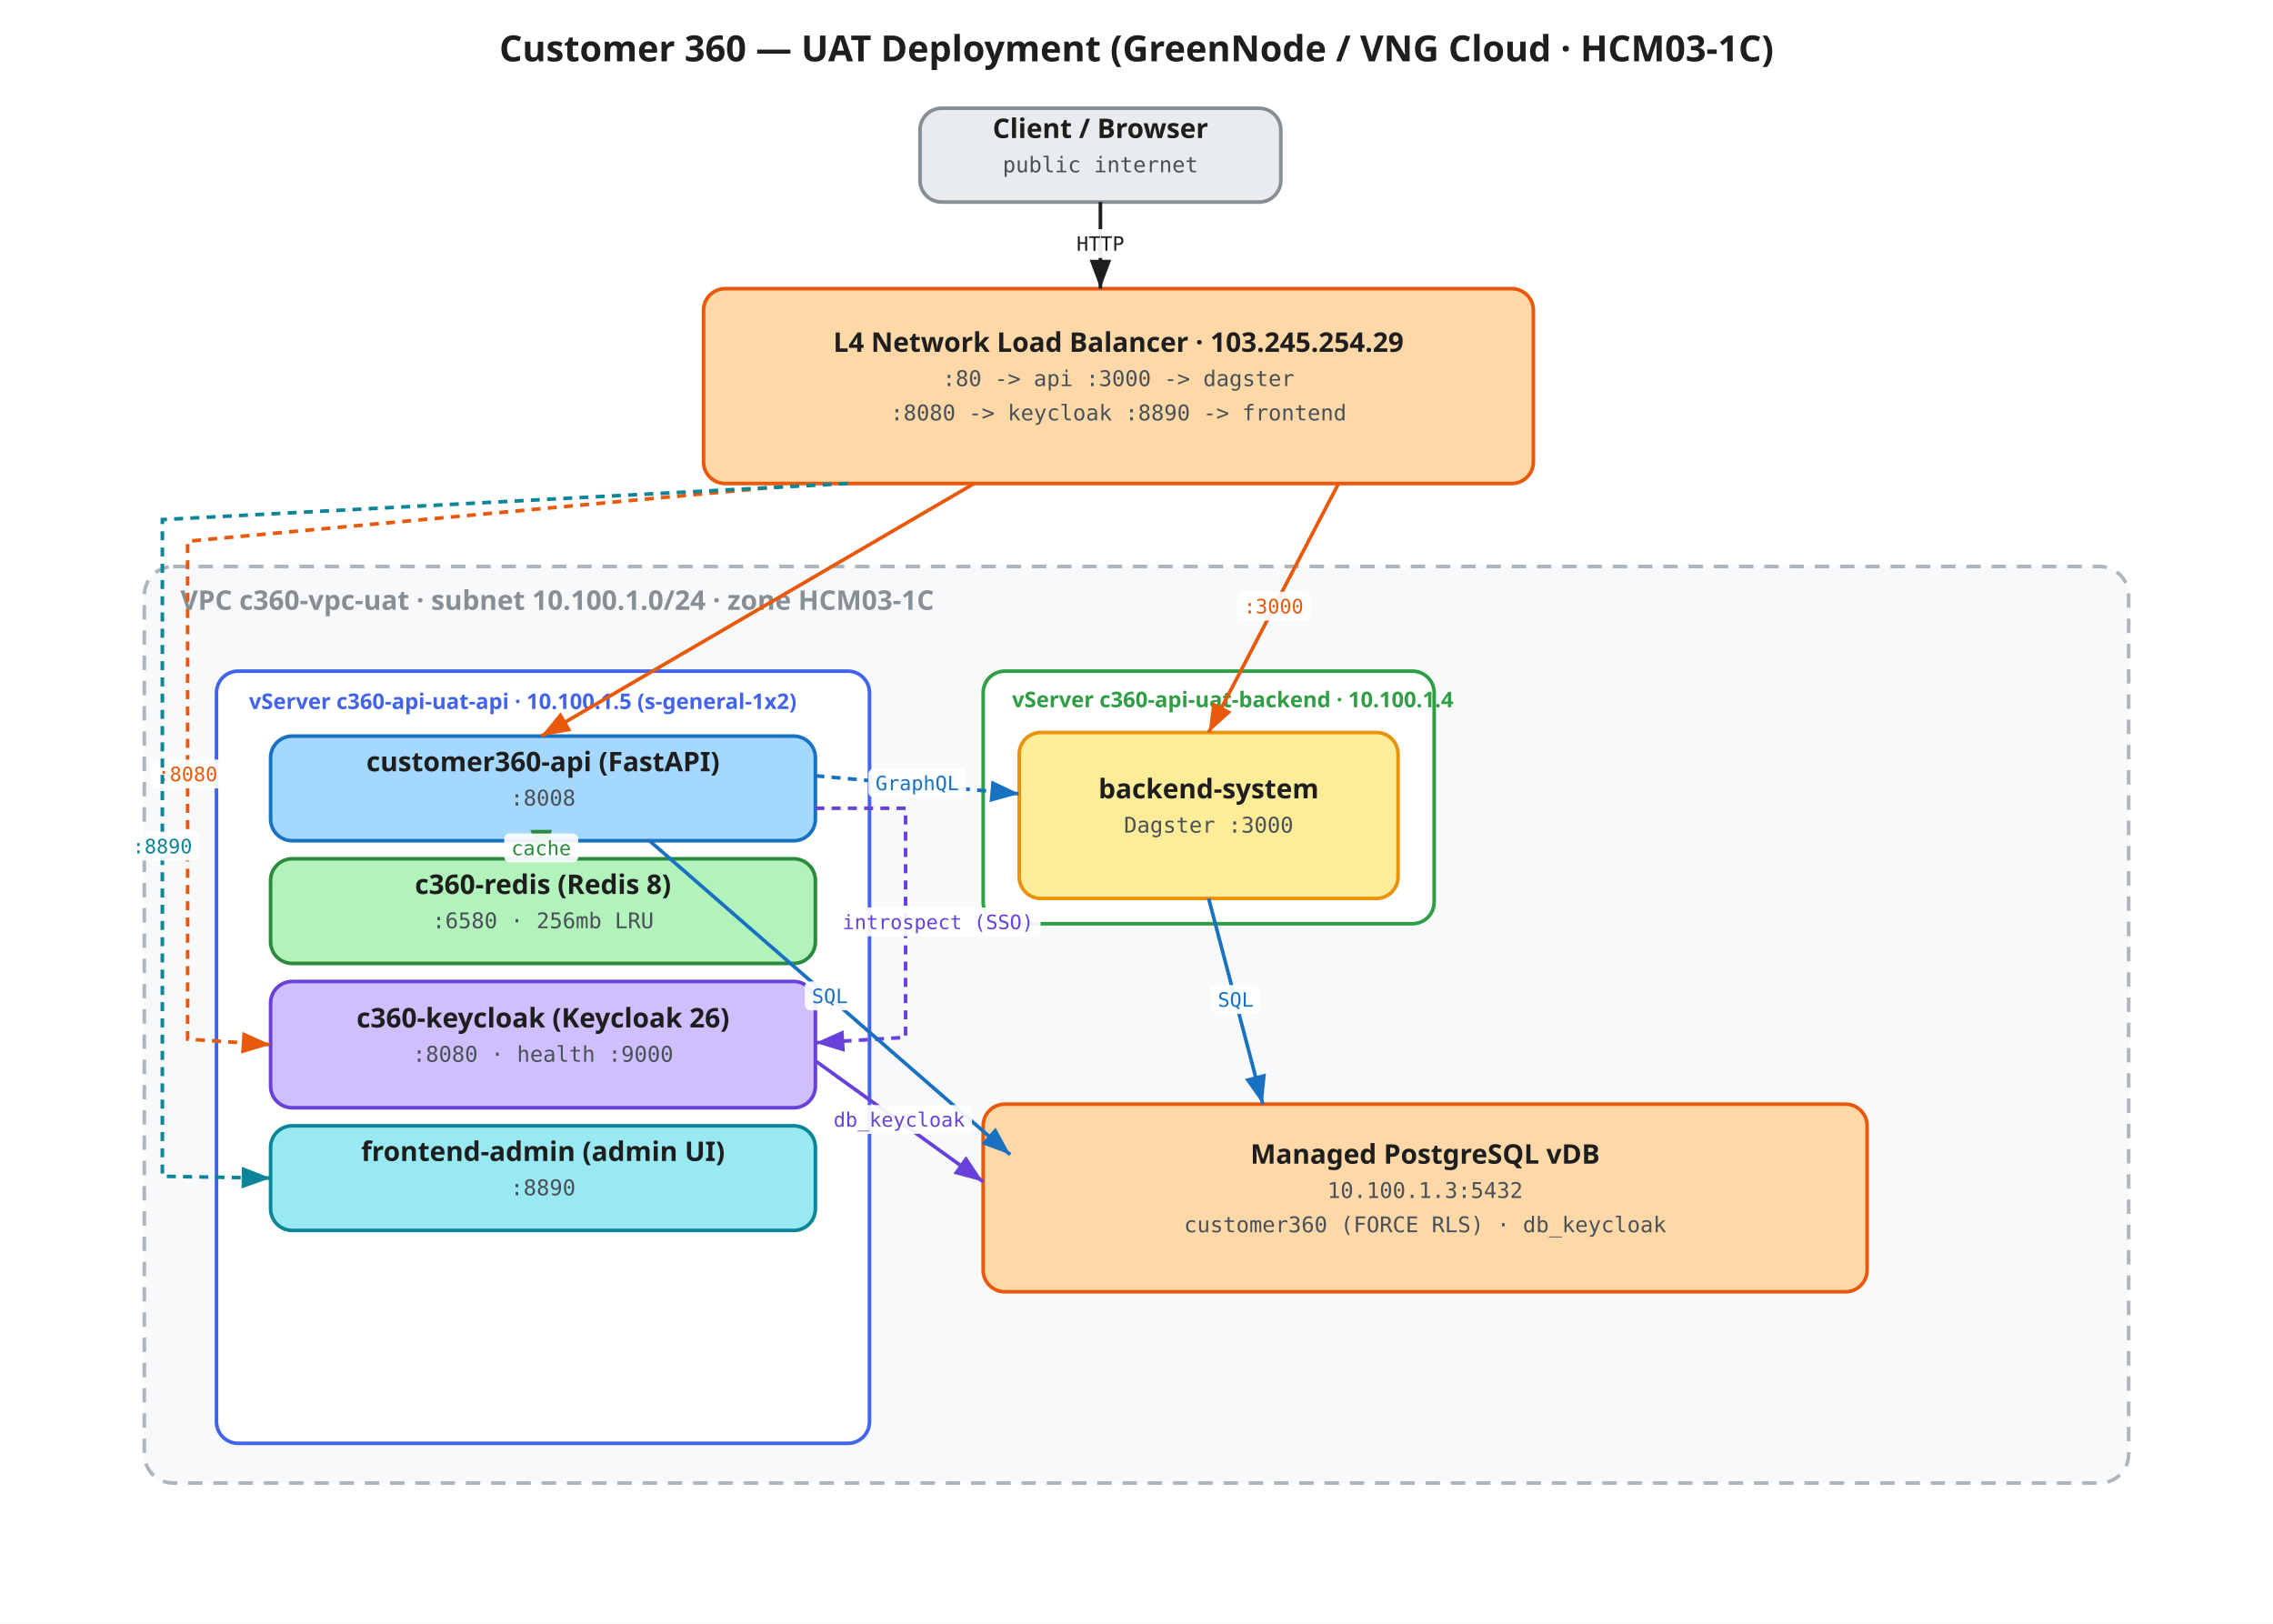
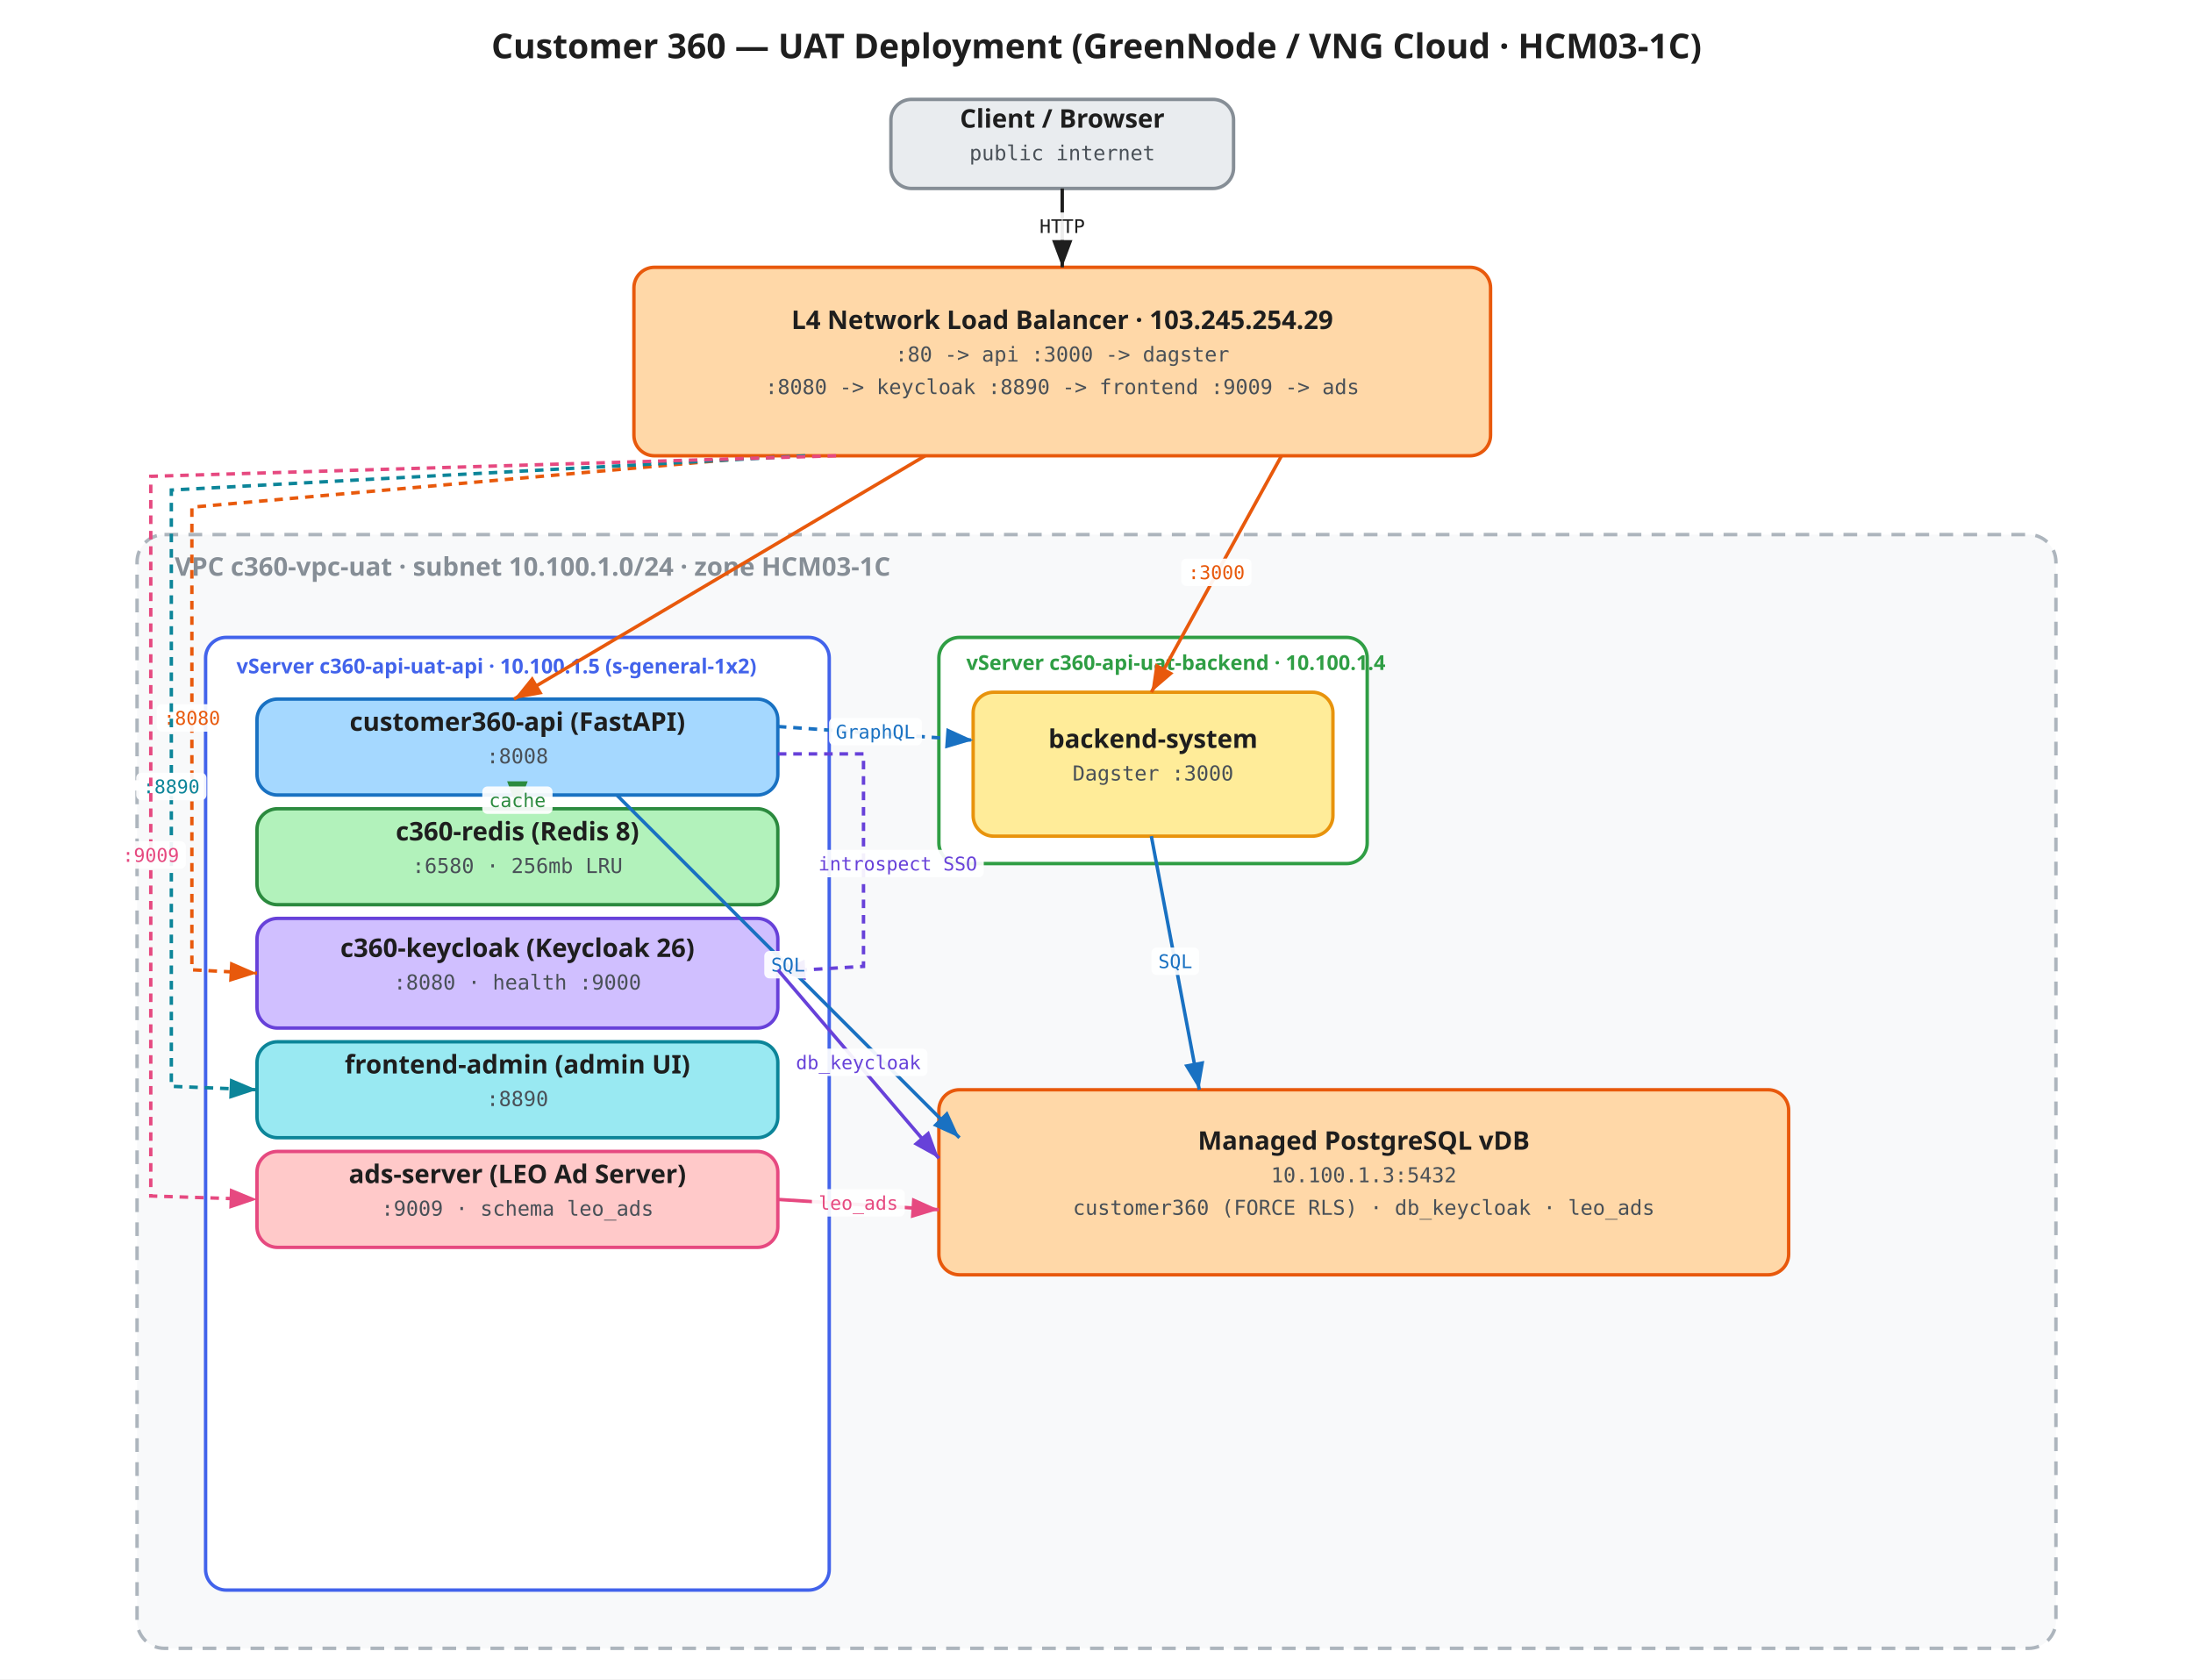
- <svg xmlns="http://www.w3.org/2000/svg" width="1260" height="900" viewBox="0 0 1260 900">
+ <svg xmlns="http://www.w3.org/2000/svg" width="1280" height="980" viewBox="0 0 1280 980">
  <rect width="100%" height="100%" fill="#ffffff" />
  <defs>
    <marker id="ah-1e1e1e" markerWidth="10" markerHeight="10" refX="8" refY="3" orient="auto" markerUnits="strokeWidth">
      <path d="M0,0 L8,3 L0,6 z" fill="#1e1e1e" />
    </marker>
    <marker id="ah-e8590c" markerWidth="10" markerHeight="10" refX="8" refY="3" orient="auto" markerUnits="strokeWidth">
      <path d="M0,0 L8,3 L0,6 z" fill="#e8590c" />
    </marker>
    <marker id="ah-2b8a3e" markerWidth="10" markerHeight="10" refX="8" refY="3" orient="auto" markerUnits="strokeWidth">
      <path d="M0,0 L8,3 L0,6 z" fill="#2b8a3e" />
    </marker>
    <marker id="ah-1971c2" markerWidth="10" markerHeight="10" refX="8" refY="3" orient="auto" markerUnits="strokeWidth">
      <path d="M0,0 L8,3 L0,6 z" fill="#1971c2" />
    </marker>
    <marker id="ah-6741d9" markerWidth="10" markerHeight="10" refX="8" refY="3" orient="auto" markerUnits="strokeWidth">
      <path d="M0,0 L8,3 L0,6 z" fill="#6741d9" />
    </marker>
    <marker id="ah-0c8599" markerWidth="10" markerHeight="10" refX="8" refY="3" orient="auto" markerUnits="strokeWidth">
      <path d="M0,0 L8,3 L0,6 z" fill="#0c8599" />
    </marker>
+     <marker id="ah-e64980" markerWidth="10" markerHeight="10" refX="8" refY="3" orient="auto" markerUnits="strokeWidth">
+       <path d="M0,0 L8,3 L0,6 z" fill="#e64980" />
+     </marker>
  </defs>
-   <text x="630.0" y="34" text-anchor="middle" font-family="Segoe UI, system-ui, sans-serif" font-size="20" font-weight="700" fill="#1e1e1e">Customer 360 — UAT Deployment (GreenNode / VNG Cloud · HCM03-1C)</text>
-   <rect x="510" y="60" width="200" height="52" rx="12" ry="12" fill="#e9ecef" stroke="#868e96" stroke-width="2" />
-   <text x="610.0" y="76.5" text-anchor="middle" font-family="Segoe UI, system-ui, sans-serif" font-size="15" font-weight="600" fill="#1e1e1e">Client / Browser</text>
-   <text x="610.0" y="95.5" text-anchor="middle" font-family="Consolas, monospace" font-size="12" fill="#495057">public internet</text>
-   <rect x="390" y="160" width="460" height="108" rx="12" ry="12" fill="#ffd8a8" stroke="#e8590c" stroke-width="2" />
-   <text x="620.0" y="195.0" text-anchor="middle" font-family="Segoe UI, system-ui, sans-serif" font-size="15" font-weight="600" fill="#1e1e1e">L4 Network Load Balancer  ·  103.245.254.29</text>
-   <text x="620.0" y="214.0" text-anchor="middle" font-family="Consolas, monospace" font-size="12" fill="#495057">:80 -&gt; api      :3000 -&gt; dagster</text>
-   <text x="620.0" y="233.0" text-anchor="middle" font-family="Consolas, monospace" font-size="12" fill="#495057">:8080 -&gt; keycloak      :8890 -&gt; frontend</text>
-   <rect x="80" y="314" width="1100" height="508" rx="16" ry="16" fill="#f8f9fa" stroke="#adb5bd" stroke-width="2" stroke-dasharray="8 6" />
-   <text x="630.0" y="568.0" text-anchor="middle" font-family="Segoe UI, system-ui, sans-serif" font-size="15" font-weight="600" fill="#1e1e1e" />
-   <text x="100" y="338" font-family="Segoe UI, system-ui, sans-serif" font-size="15" font-weight="600" fill="#868e96">VPC  c360-vpc-uat   ·   subnet 10.100.1.0/24   ·   zone HCM03-1C</text>
-   <rect x="120" y="372" width="362" height="428" rx="12" ry="12" fill="#ffffff" stroke="#4263eb" stroke-width="2" />
-   <text x="301.0" y="586.0" text-anchor="middle" font-family="Segoe UI, system-ui, sans-serif" font-size="15" font-weight="600" fill="#1e1e1e" />
+   <text x="640.0" y="34" text-anchor="middle" font-family="Segoe UI, system-ui, sans-serif" font-size="20" font-weight="700" fill="#1e1e1e">Customer 360 — UAT Deployment (GreenNode / VNG Cloud · HCM03-1C)</text>
+   <rect x="520" y="58" width="200" height="52" rx="12" ry="12" fill="#e9ecef" stroke="#868e96" stroke-width="2" />
+   <text x="620.0" y="74.5" text-anchor="middle" font-family="Segoe UI, system-ui, sans-serif" font-size="15" font-weight="600" fill="#1e1e1e">Client / Browser</text>
+   <text x="620.0" y="93.5" text-anchor="middle" font-family="Consolas, monospace" font-size="12" fill="#495057">public internet</text>
+   <rect x="370" y="156" width="500" height="110" rx="12" ry="12" fill="#ffd8a8" stroke="#e8590c" stroke-width="2" />
+   <text x="620.0" y="192.0" text-anchor="middle" font-family="Segoe UI, system-ui, sans-serif" font-size="15" font-weight="600" fill="#1e1e1e">L4 Network Load Balancer  ·  103.245.254.29</text>
+   <text x="620.0" y="211.0" text-anchor="middle" font-family="Consolas, monospace" font-size="12" fill="#495057">:80 -&gt; api      :3000 -&gt; dagster</text>
+   <text x="620.0" y="230.0" text-anchor="middle" font-family="Consolas, monospace" font-size="12" fill="#495057">:8080 -&gt; keycloak    :8890 -&gt; frontend    :9009 -&gt; ads</text>
+   <rect x="80" y="312" width="1120" height="650" rx="16" ry="16" fill="#f8f9fa" stroke="#adb5bd" stroke-width="2" stroke-dasharray="8 6" />
+   <text x="640.0" y="637.0" text-anchor="middle" font-family="Segoe UI, system-ui, sans-serif" font-size="15" font-weight="600" fill="#1e1e1e" />
+   <text x="102" y="336" font-family="Segoe UI, system-ui, sans-serif" font-size="15" font-weight="600" fill="#868e96">VPC  c360-vpc-uat   ·   subnet 10.100.1.0/24   ·   zone HCM03-1C</text>
+   <rect x="120" y="372" width="364" height="556" rx="12" ry="12" fill="#ffffff" stroke="#4263eb" stroke-width="2" />
+   <text x="302.0" y="650.0" text-anchor="middle" font-family="Segoe UI, system-ui, sans-serif" font-size="15" font-weight="600" fill="#1e1e1e" />
  <text x="138" y="393" font-family="Segoe UI, system-ui, sans-serif" font-size="12" font-weight="600" fill="#4263eb">vServer  c360-api-uat-api · 10.100.1.5 (s-general-1x2)</text>
-   <rect x="150" y="408" width="302" height="58" rx="12" ry="12" fill="#a5d8ff" stroke="#1971c2" stroke-width="2" />
-   <text x="301.0" y="427.5" text-anchor="middle" font-family="Segoe UI, system-ui, sans-serif" font-size="15" font-weight="600" fill="#1e1e1e">customer360-api  (FastAPI)</text>
-   <text x="301.0" y="446.5" text-anchor="middle" font-family="Consolas, monospace" font-size="12" fill="#495057">:8008</text>
-   <rect x="150" y="476" width="302" height="58" rx="12" ry="12" fill="#b2f2bb" stroke="#2b8a3e" stroke-width="2" />
-   <text x="301.0" y="495.5" text-anchor="middle" font-family="Segoe UI, system-ui, sans-serif" font-size="15" font-weight="600" fill="#1e1e1e">c360-redis  (Redis 8)</text>
-   <text x="301.0" y="514.5" text-anchor="middle" font-family="Consolas, monospace" font-size="12" fill="#495057">:6580 · 256mb LRU</text>
-   <rect x="150" y="544" width="302" height="70" rx="12" ry="12" fill="#d0bfff" stroke="#6741d9" stroke-width="2" />
-   <text x="301.0" y="569.5" text-anchor="middle" font-family="Segoe UI, system-ui, sans-serif" font-size="15" font-weight="600" fill="#1e1e1e">c360-keycloak  (Keycloak 26)</text>
-   <text x="301.0" y="588.5" text-anchor="middle" font-family="Consolas, monospace" font-size="12" fill="#495057">:8080 · health :9000</text>
-   <rect x="150" y="624" width="302" height="58" rx="12" ry="12" fill="#99e9f2" stroke="#0c8599" stroke-width="2" />
-   <text x="301.0" y="643.5" text-anchor="middle" font-family="Segoe UI, system-ui, sans-serif" font-size="15" font-weight="600" fill="#1e1e1e">frontend-admin  (admin UI)</text>
-   <text x="301.0" y="662.5" text-anchor="middle" font-family="Consolas, monospace" font-size="12" fill="#495057">:8890</text>
-   <rect x="545" y="372" width="250" height="140" rx="12" ry="12" fill="#ffffff" stroke="#2f9e44" stroke-width="2" />
-   <text x="670.0" y="442.0" text-anchor="middle" font-family="Segoe UI, system-ui, sans-serif" font-size="15" font-weight="600" fill="#1e1e1e" />
-   <text x="561" y="392" font-family="Segoe UI, system-ui, sans-serif" font-size="12" font-weight="600" fill="#2f9e44">vServer  c360-api-uat-backend · 10.100.1.4</text>
-   <rect x="565" y="406" width="210" height="92" rx="12" ry="12" fill="#ffec99" stroke="#e8930c" stroke-width="2" />
-   <text x="670.0" y="442.5" text-anchor="middle" font-family="Segoe UI, system-ui, sans-serif" font-size="15" font-weight="600" fill="#1e1e1e">backend-system</text>
-   <text x="670.0" y="461.5" text-anchor="middle" font-family="Consolas, monospace" font-size="12" fill="#495057">Dagster  :3000</text>
-   <rect x="545" y="612" width="490" height="104" rx="12" ry="12" fill="#ffd8a8" stroke="#e8590c" stroke-width="2" />
-   <text x="790.0" y="645.0" text-anchor="middle" font-family="Segoe UI, system-ui, sans-serif" font-size="15" font-weight="600" fill="#1e1e1e">Managed PostgreSQL vDB</text>
-   <text x="790.0" y="664.0" text-anchor="middle" font-family="Consolas, monospace" font-size="12" fill="#495057">10.100.1.3:5432</text>
-   <text x="790.0" y="683.0" text-anchor="middle" font-family="Consolas, monospace" font-size="12" fill="#495057">customer360 (FORCE RLS)  ·  db_keycloak</text>
-   <line x1="610" y1="112" x2="610" y2="160" stroke="#1e1e1e" stroke-width="2" marker-end="url(#ah-1e1e1e)" />
-   <rect x="592.8" y="127.0" width="34.4" height="16" rx="3" fill="#ffffff" opacity="0.92" />
-   <text x="610.0" y="139.0" text-anchor="middle" font-family="Consolas, monospace" font-size="11" fill="#1e1e1e">HTTP</text>
-   <line x1="540" y1="268" x2="300" y2="408" stroke="#e8590c" stroke-width="2" marker-end="url(#ah-e8590c)" />
-   <line x1="742" y1="268" x2="670" y2="406" stroke="#e8590c" stroke-width="2" marker-end="url(#ah-e8590c)" />
-   <rect x="685.5" y="328.0" width="41.0" height="16" rx="3" fill="#ffffff" opacity="0.92" />
-   <text x="706.0" y="340.0" text-anchor="middle" font-family="Consolas, monospace" font-size="11" fill="#e8590c">:3000</text>
-   <polyline points="452,268 104,300 104,576 150,579" fill="none" stroke="#e8590c" stroke-width="2" stroke-dasharray="5 4" marker-end="url(#ah-e8590c)" />
-   <rect x="83.5" y="421" width="41.0" height="16" rx="3" fill="#ffffff" opacity="0.92" />
-   <text x="104" y="433" text-anchor="middle" font-family="Consolas, monospace" font-size="11" fill="#e8590c">:8080</text>
-   <polyline points="470,268 90,288 90,652 150,653" fill="none" stroke="#0c8599" stroke-width="2" stroke-dasharray="5 4" marker-end="url(#ah-0c8599)" />
-   <rect x="69.5" y="461" width="41.0" height="16" rx="3" fill="#ffffff" opacity="0.92" />
-   <text x="90" y="473" text-anchor="middle" font-family="Consolas, monospace" font-size="11" fill="#0c8599">:8890</text>
-   <line x1="300" y1="466" x2="300" y2="476" stroke="#2b8a3e" stroke-width="2" marker-end="url(#ah-2b8a3e)" />
-   <rect x="279.5" y="462.0" width="41.0" height="16" rx="3" fill="#ffffff" opacity="0.92" />
-   <text x="300.0" y="474.0" text-anchor="middle" font-family="Consolas, monospace" font-size="11" fill="#2b8a3e">cache</text>
-   <polyline points="452,448 502,448 502,575 452,578" fill="none" stroke="#6741d9" stroke-width="2" stroke-dasharray="5 4" marker-end="url(#ah-6741d9)" />
-   <rect x="463.2" y="503" width="113.6" height="16" rx="3" fill="#ffffff" opacity="0.92" />
-   <text x="520" y="515" text-anchor="middle" font-family="Consolas, monospace" font-size="11" fill="#6741d9">introspect (SSO)</text>
-   <line x1="452" y1="430" x2="565" y2="440" stroke="#1971c2" stroke-width="2" stroke-dasharray="5 4" marker-end="url(#ah-1971c2)" />
-   <rect x="481.4" y="426.0" width="54.2" height="16" rx="3" fill="#ffffff" opacity="0.92" />
-   <text x="508.5" y="438.0" text-anchor="middle" font-family="Consolas, monospace" font-size="11" fill="#1971c2">GraphQL</text>
-   <line x1="360" y1="466" x2="560" y2="640" stroke="#1971c2" stroke-width="2" marker-end="url(#ah-1971c2)" />
-   <rect x="446.1" y="544.0" width="27.8" height="16" rx="3" fill="#ffffff" opacity="0.92" />
-   <text x="460.0" y="556.0" text-anchor="middle" font-family="Consolas, monospace" font-size="11" fill="#1971c2">SQL</text>
-   <line x1="452" y1="588" x2="545" y2="655" stroke="#6741d9" stroke-width="2" marker-end="url(#ah-6741d9)" />
-   <rect x="458.2" y="612.5" width="80.6" height="16" rx="3" fill="#ffffff" opacity="0.92" />
-   <text x="498.5" y="624.5" text-anchor="middle" font-family="Consolas, monospace" font-size="11" fill="#6741d9">db_keycloak</text>
-   <line x1="670" y1="498" x2="700" y2="612" stroke="#1971c2" stroke-width="2" marker-end="url(#ah-1971c2)" />
-   <rect x="671.1" y="546.0" width="27.8" height="16" rx="3" fill="#ffffff" opacity="0.92" />
-   <text x="685.0" y="558.0" text-anchor="middle" font-family="Consolas, monospace" font-size="11" fill="#1971c2">SQL</text>
+   <rect x="150" y="408" width="304" height="56" rx="12" ry="12" fill="#a5d8ff" stroke="#1971c2" stroke-width="2" />
+   <text x="302.0" y="426.5" text-anchor="middle" font-family="Segoe UI, system-ui, sans-serif" font-size="15" font-weight="600" fill="#1e1e1e">customer360-api (FastAPI)</text>
+   <text x="302.0" y="445.5" text-anchor="middle" font-family="Consolas, monospace" font-size="12" fill="#495057">:8008</text>
+   <rect x="150" y="472" width="304" height="56" rx="12" ry="12" fill="#b2f2bb" stroke="#2b8a3e" stroke-width="2" />
+   <text x="302.0" y="490.5" text-anchor="middle" font-family="Segoe UI, system-ui, sans-serif" font-size="15" font-weight="600" fill="#1e1e1e">c360-redis (Redis 8)</text>
+   <text x="302.0" y="509.5" text-anchor="middle" font-family="Consolas, monospace" font-size="12" fill="#495057">:6580 · 256mb LRU</text>
+   <rect x="150" y="536" width="304" height="64" rx="12" ry="12" fill="#d0bfff" stroke="#6741d9" stroke-width="2" />
+   <text x="302.0" y="558.5" text-anchor="middle" font-family="Segoe UI, system-ui, sans-serif" font-size="15" font-weight="600" fill="#1e1e1e">c360-keycloak (Keycloak 26)</text>
+   <text x="302.0" y="577.5" text-anchor="middle" font-family="Consolas, monospace" font-size="12" fill="#495057">:8080 · health :9000</text>
+   <rect x="150" y="608" width="304" height="56" rx="12" ry="12" fill="#99e9f2" stroke="#0c8599" stroke-width="2" />
+   <text x="302.0" y="626.5" text-anchor="middle" font-family="Segoe UI, system-ui, sans-serif" font-size="15" font-weight="600" fill="#1e1e1e">frontend-admin (admin UI)</text>
+   <text x="302.0" y="645.5" text-anchor="middle" font-family="Consolas, monospace" font-size="12" fill="#495057">:8890</text>
+   <rect x="150" y="672" width="304" height="56" rx="12" ry="12" fill="#ffc9c9" stroke="#e64980" stroke-width="2" />
+   <text x="302.0" y="690.5" text-anchor="middle" font-family="Segoe UI, system-ui, sans-serif" font-size="15" font-weight="600" fill="#1e1e1e">ads-server (LEO Ad Server)</text>
+   <text x="302.0" y="709.5" text-anchor="middle" font-family="Consolas, monospace" font-size="12" fill="#495057">:9009 · schema leo_ads</text>
+   <rect x="548" y="372" width="250" height="132" rx="12" ry="12" fill="#ffffff" stroke="#2f9e44" stroke-width="2" />
+   <text x="673.0" y="438.0" text-anchor="middle" font-family="Segoe UI, system-ui, sans-serif" font-size="15" font-weight="600" fill="#1e1e1e" />
+   <text x="564" y="391" font-family="Segoe UI, system-ui, sans-serif" font-size="12" font-weight="600" fill="#2f9e44">vServer  c360-api-uat-backend · 10.100.1.4</text>
+   <rect x="568" y="404" width="210" height="84" rx="12" ry="12" fill="#ffec99" stroke="#e8930c" stroke-width="2" />
+   <text x="673.0" y="436.5" text-anchor="middle" font-family="Segoe UI, system-ui, sans-serif" font-size="15" font-weight="600" fill="#1e1e1e">backend-system</text>
+   <text x="673.0" y="455.5" text-anchor="middle" font-family="Consolas, monospace" font-size="12" fill="#495057">Dagster  :3000</text>
+   <rect x="548" y="636" width="496" height="108" rx="12" ry="12" fill="#ffd8a8" stroke="#e8590c" stroke-width="2" />
+   <text x="796.0" y="671.0" text-anchor="middle" font-family="Segoe UI, system-ui, sans-serif" font-size="15" font-weight="600" fill="#1e1e1e">Managed PostgreSQL vDB</text>
+   <text x="796.0" y="690.0" text-anchor="middle" font-family="Consolas, monospace" font-size="12" fill="#495057">10.100.1.3:5432</text>
+   <text x="796.0" y="709.0" text-anchor="middle" font-family="Consolas, monospace" font-size="12" fill="#495057">customer360 (FORCE RLS) · db_keycloak · leo_ads</text>
+   <line x1="620" y1="110" x2="620" y2="156" stroke="#1e1e1e" stroke-width="2" marker-end="url(#ah-1e1e1e)" />
+   <rect x="602.8" y="124.0" width="34.4" height="16" rx="3" fill="#ffffff" opacity="0.92" />
+   <text x="620.0" y="136.0" text-anchor="middle" font-family="Consolas, monospace" font-size="11" fill="#1e1e1e">HTTP</text>
+   <line x1="540" y1="266" x2="300" y2="408" stroke="#e8590c" stroke-width="2" marker-end="url(#ah-e8590c)" />
+   <line x1="748" y1="266" x2="672" y2="404" stroke="#e8590c" stroke-width="2" marker-end="url(#ah-e8590c)" />
+   <rect x="689.5" y="326.0" width="41.0" height="16" rx="3" fill="#ffffff" opacity="0.92" />
+   <text x="710.0" y="338.0" text-anchor="middle" font-family="Consolas, monospace" font-size="11" fill="#e8590c">:3000</text>
+   <polyline points="452,266 112,296 112,566 150,568" fill="none" stroke="#e8590c" stroke-width="2" stroke-dasharray="5 4" marker-end="url(#ah-e8590c)" />
+   <rect x="91.5" y="411" width="41.0" height="16" rx="3" fill="#ffffff" opacity="0.92" />
+   <text x="112" y="423" text-anchor="middle" font-family="Consolas, monospace" font-size="11" fill="#e8590c">:8080</text>
+   <polyline points="470,266 100,286 100,634 150,636" fill="none" stroke="#0c8599" stroke-width="2" stroke-dasharray="5 4" marker-end="url(#ah-0c8599)" />
+   <rect x="79.5" y="451" width="41.0" height="16" rx="3" fill="#ffffff" opacity="0.92" />
+   <text x="100" y="463" text-anchor="middle" font-family="Consolas, monospace" font-size="11" fill="#0c8599">:8890</text>
+   <polyline points="488,266 88,278 88,698 150,700" fill="none" stroke="#e64980" stroke-width="2" stroke-dasharray="5 4" marker-end="url(#ah-e64980)" />
+   <rect x="67.5" y="491" width="41.0" height="16" rx="3" fill="#ffffff" opacity="0.92" />
+   <text x="88" y="503" text-anchor="middle" font-family="Consolas, monospace" font-size="11" fill="#e64980">:9009</text>
+   <line x1="302" y1="464" x2="302" y2="472" stroke="#2b8a3e" stroke-width="2" marker-end="url(#ah-2b8a3e)" />
+   <rect x="281.5" y="459.0" width="41.0" height="16" rx="3" fill="#ffffff" opacity="0.92" />
+   <text x="302.0" y="471.0" text-anchor="middle" font-family="Consolas, monospace" font-size="11" fill="#2b8a3e">cache</text>
+   <polyline points="454,440 504,440 504,564 454,567" fill="none" stroke="#6741d9" stroke-width="2" stroke-dasharray="5 4" marker-end="url(#ah-6741d9)" />
+   <rect x="473.8" y="496" width="100.4" height="16" rx="3" fill="#ffffff" opacity="0.92" />
+   <text x="524" y="508" text-anchor="middle" font-family="Consolas, monospace" font-size="11" fill="#6741d9">introspect SSO</text>
+   <line x1="454" y1="424" x2="568" y2="432" stroke="#1971c2" stroke-width="2" stroke-dasharray="5 4" marker-end="url(#ah-1971c2)" />
+   <rect x="483.9" y="419.0" width="54.2" height="16" rx="3" fill="#ffffff" opacity="0.92" />
+   <text x="511.0" y="431.0" text-anchor="middle" font-family="Consolas, monospace" font-size="11" fill="#1971c2">GraphQL</text>
+   <line x1="360" y1="464" x2="560" y2="664" stroke="#1971c2" stroke-width="2" marker-end="url(#ah-1971c2)" />
+   <rect x="446.1" y="555.0" width="27.8" height="16" rx="3" fill="#ffffff" opacity="0.92" />
+   <text x="460.0" y="567.0" text-anchor="middle" font-family="Consolas, monospace" font-size="11" fill="#1971c2">SQL</text>
+   <line x1="454" y1="700" x2="548" y2="706" stroke="#e64980" stroke-width="2" marker-end="url(#ah-e64980)" />
+   <rect x="473.9" y="694.0" width="54.2" height="16" rx="3" fill="#ffffff" opacity="0.92" />
+   <text x="501.0" y="706.0" text-anchor="middle" font-family="Consolas, monospace" font-size="11" fill="#e64980">leo_ads</text>
+   <line x1="454" y1="566" x2="548" y2="676" stroke="#6741d9" stroke-width="2" marker-end="url(#ah-6741d9)" />
+   <rect x="460.7" y="612.0" width="80.6" height="16" rx="3" fill="#ffffff" opacity="0.92" />
+   <text x="501.0" y="624.0" text-anchor="middle" font-family="Consolas, monospace" font-size="11" fill="#6741d9">db_keycloak</text>
+   <line x1="672" y1="488" x2="700" y2="636" stroke="#1971c2" stroke-width="2" marker-end="url(#ah-1971c2)" />
+   <rect x="672.1" y="553.0" width="27.8" height="16" rx="3" fill="#ffffff" opacity="0.92" />
+   <text x="686.0" y="565.0" text-anchor="middle" font-family="Consolas, monospace" font-size="11" fill="#1971c2">SQL</text>
</svg>
